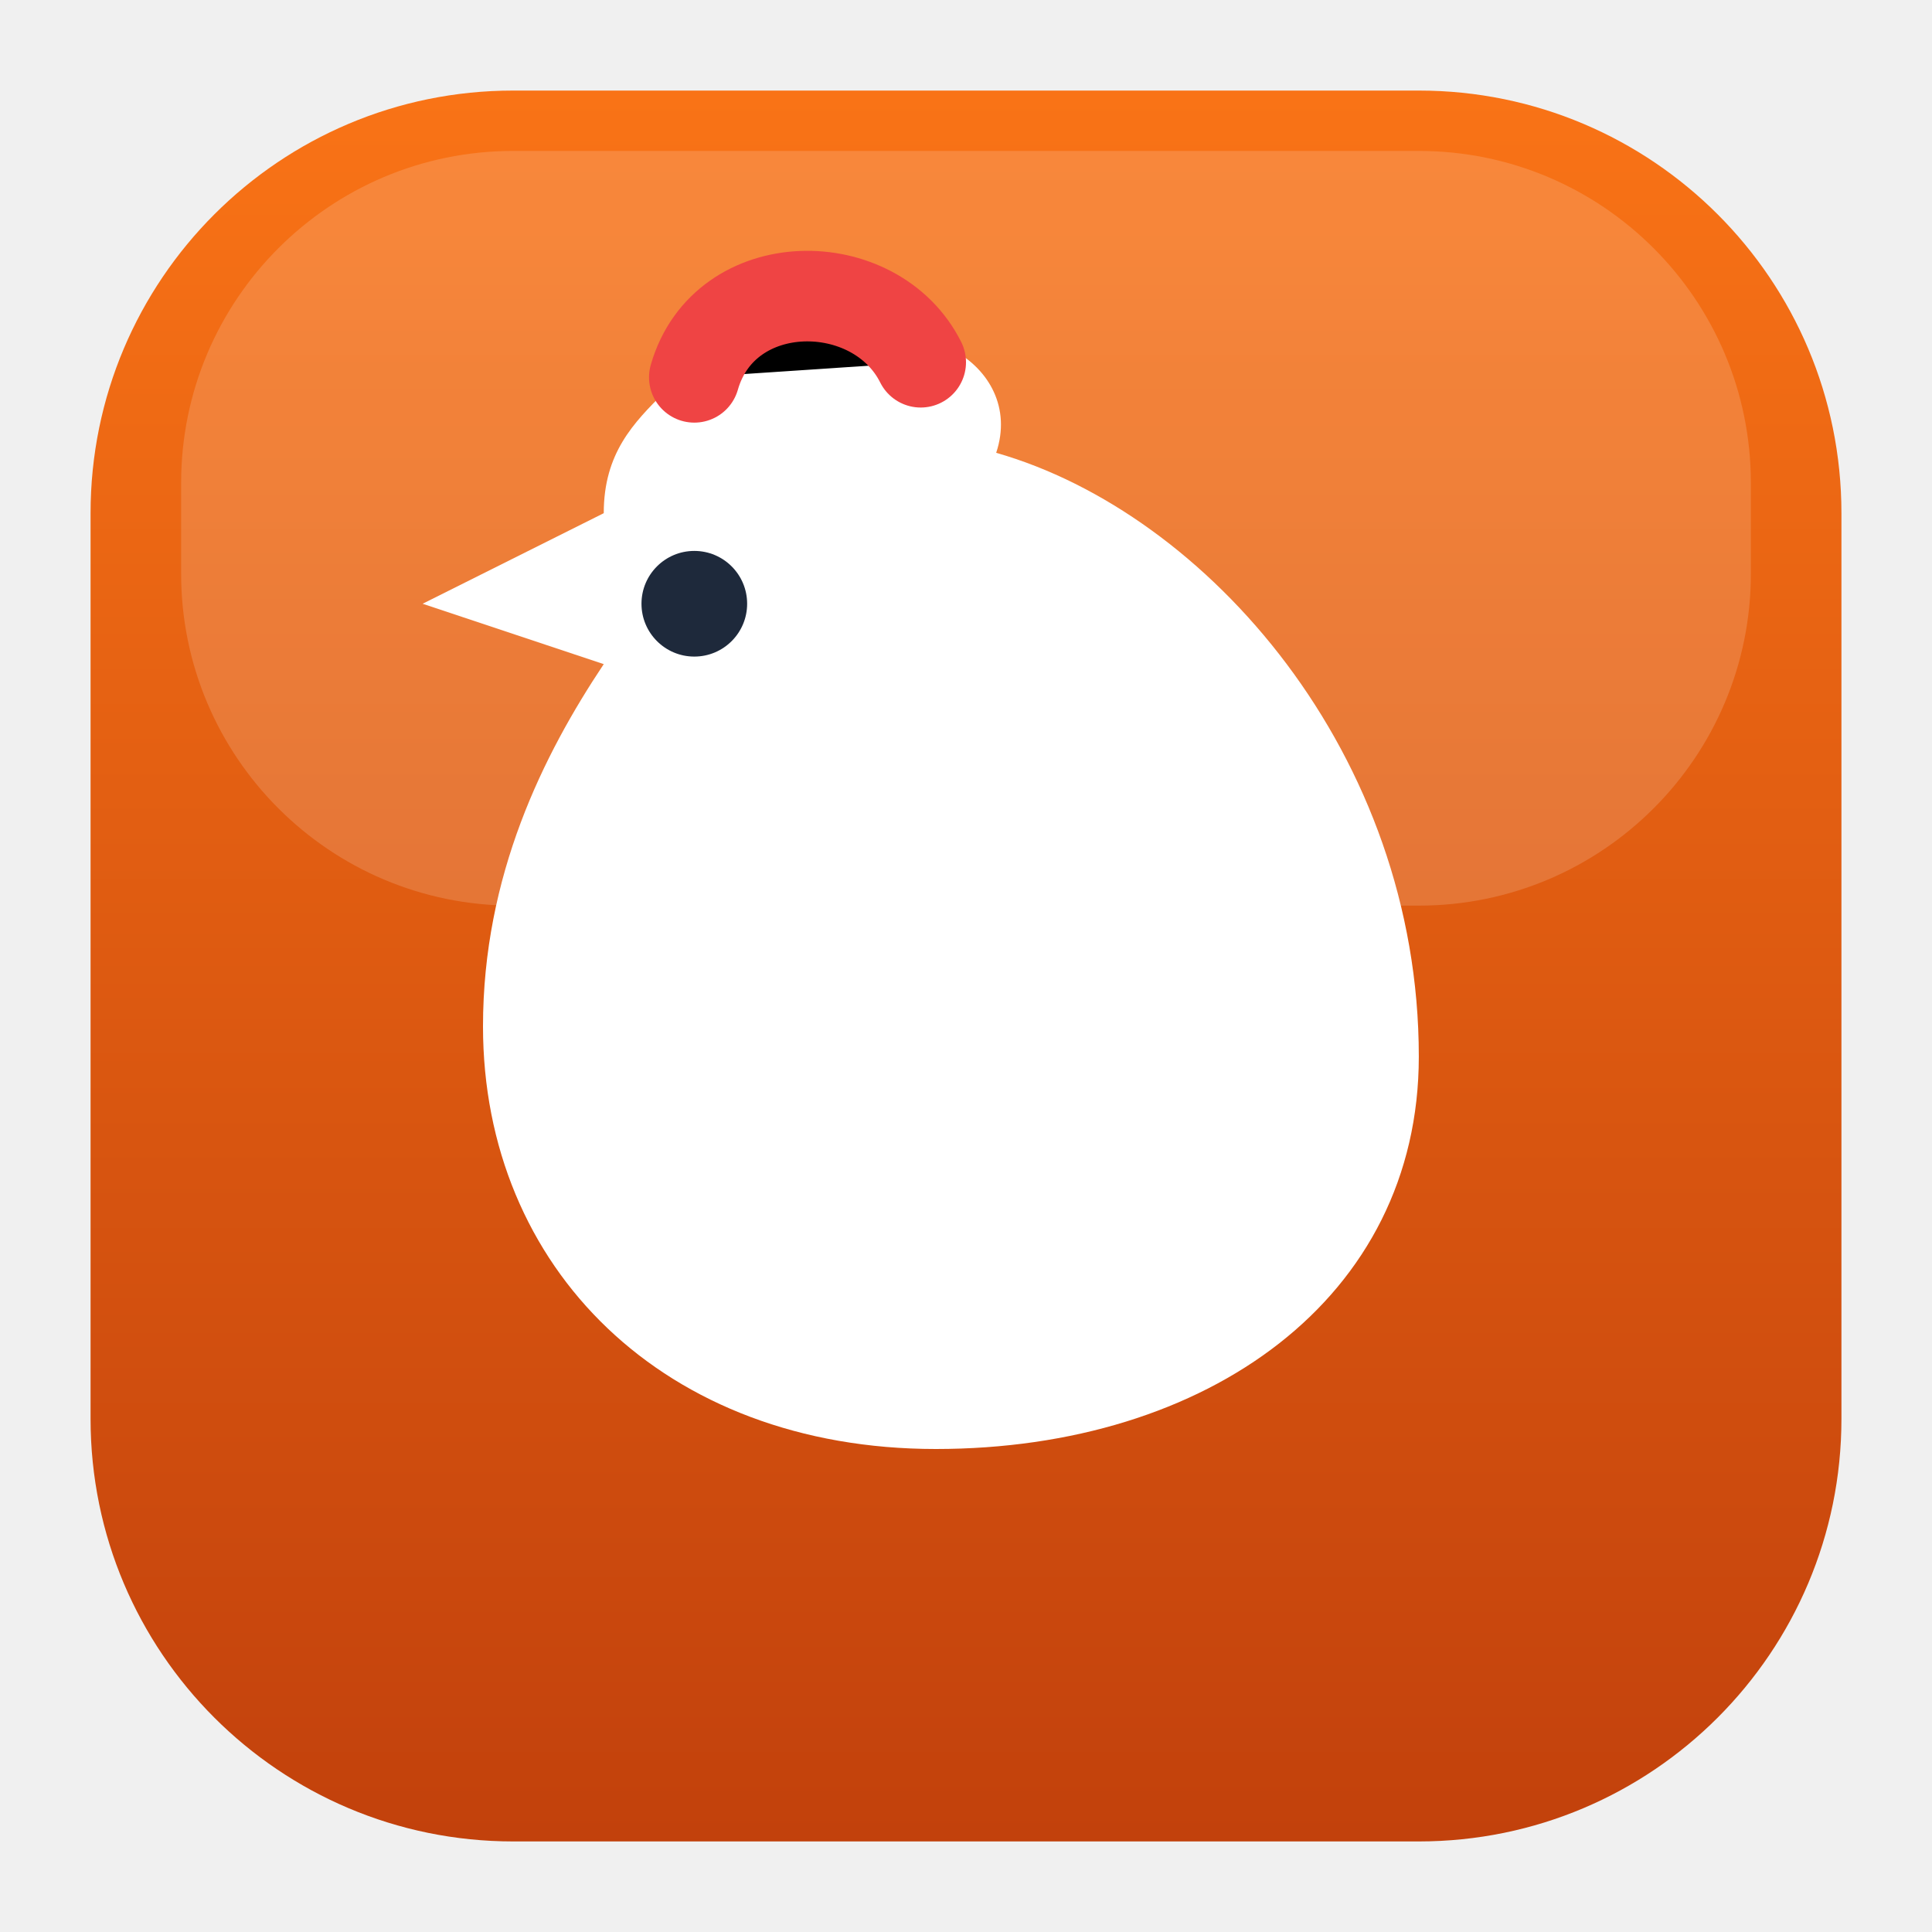
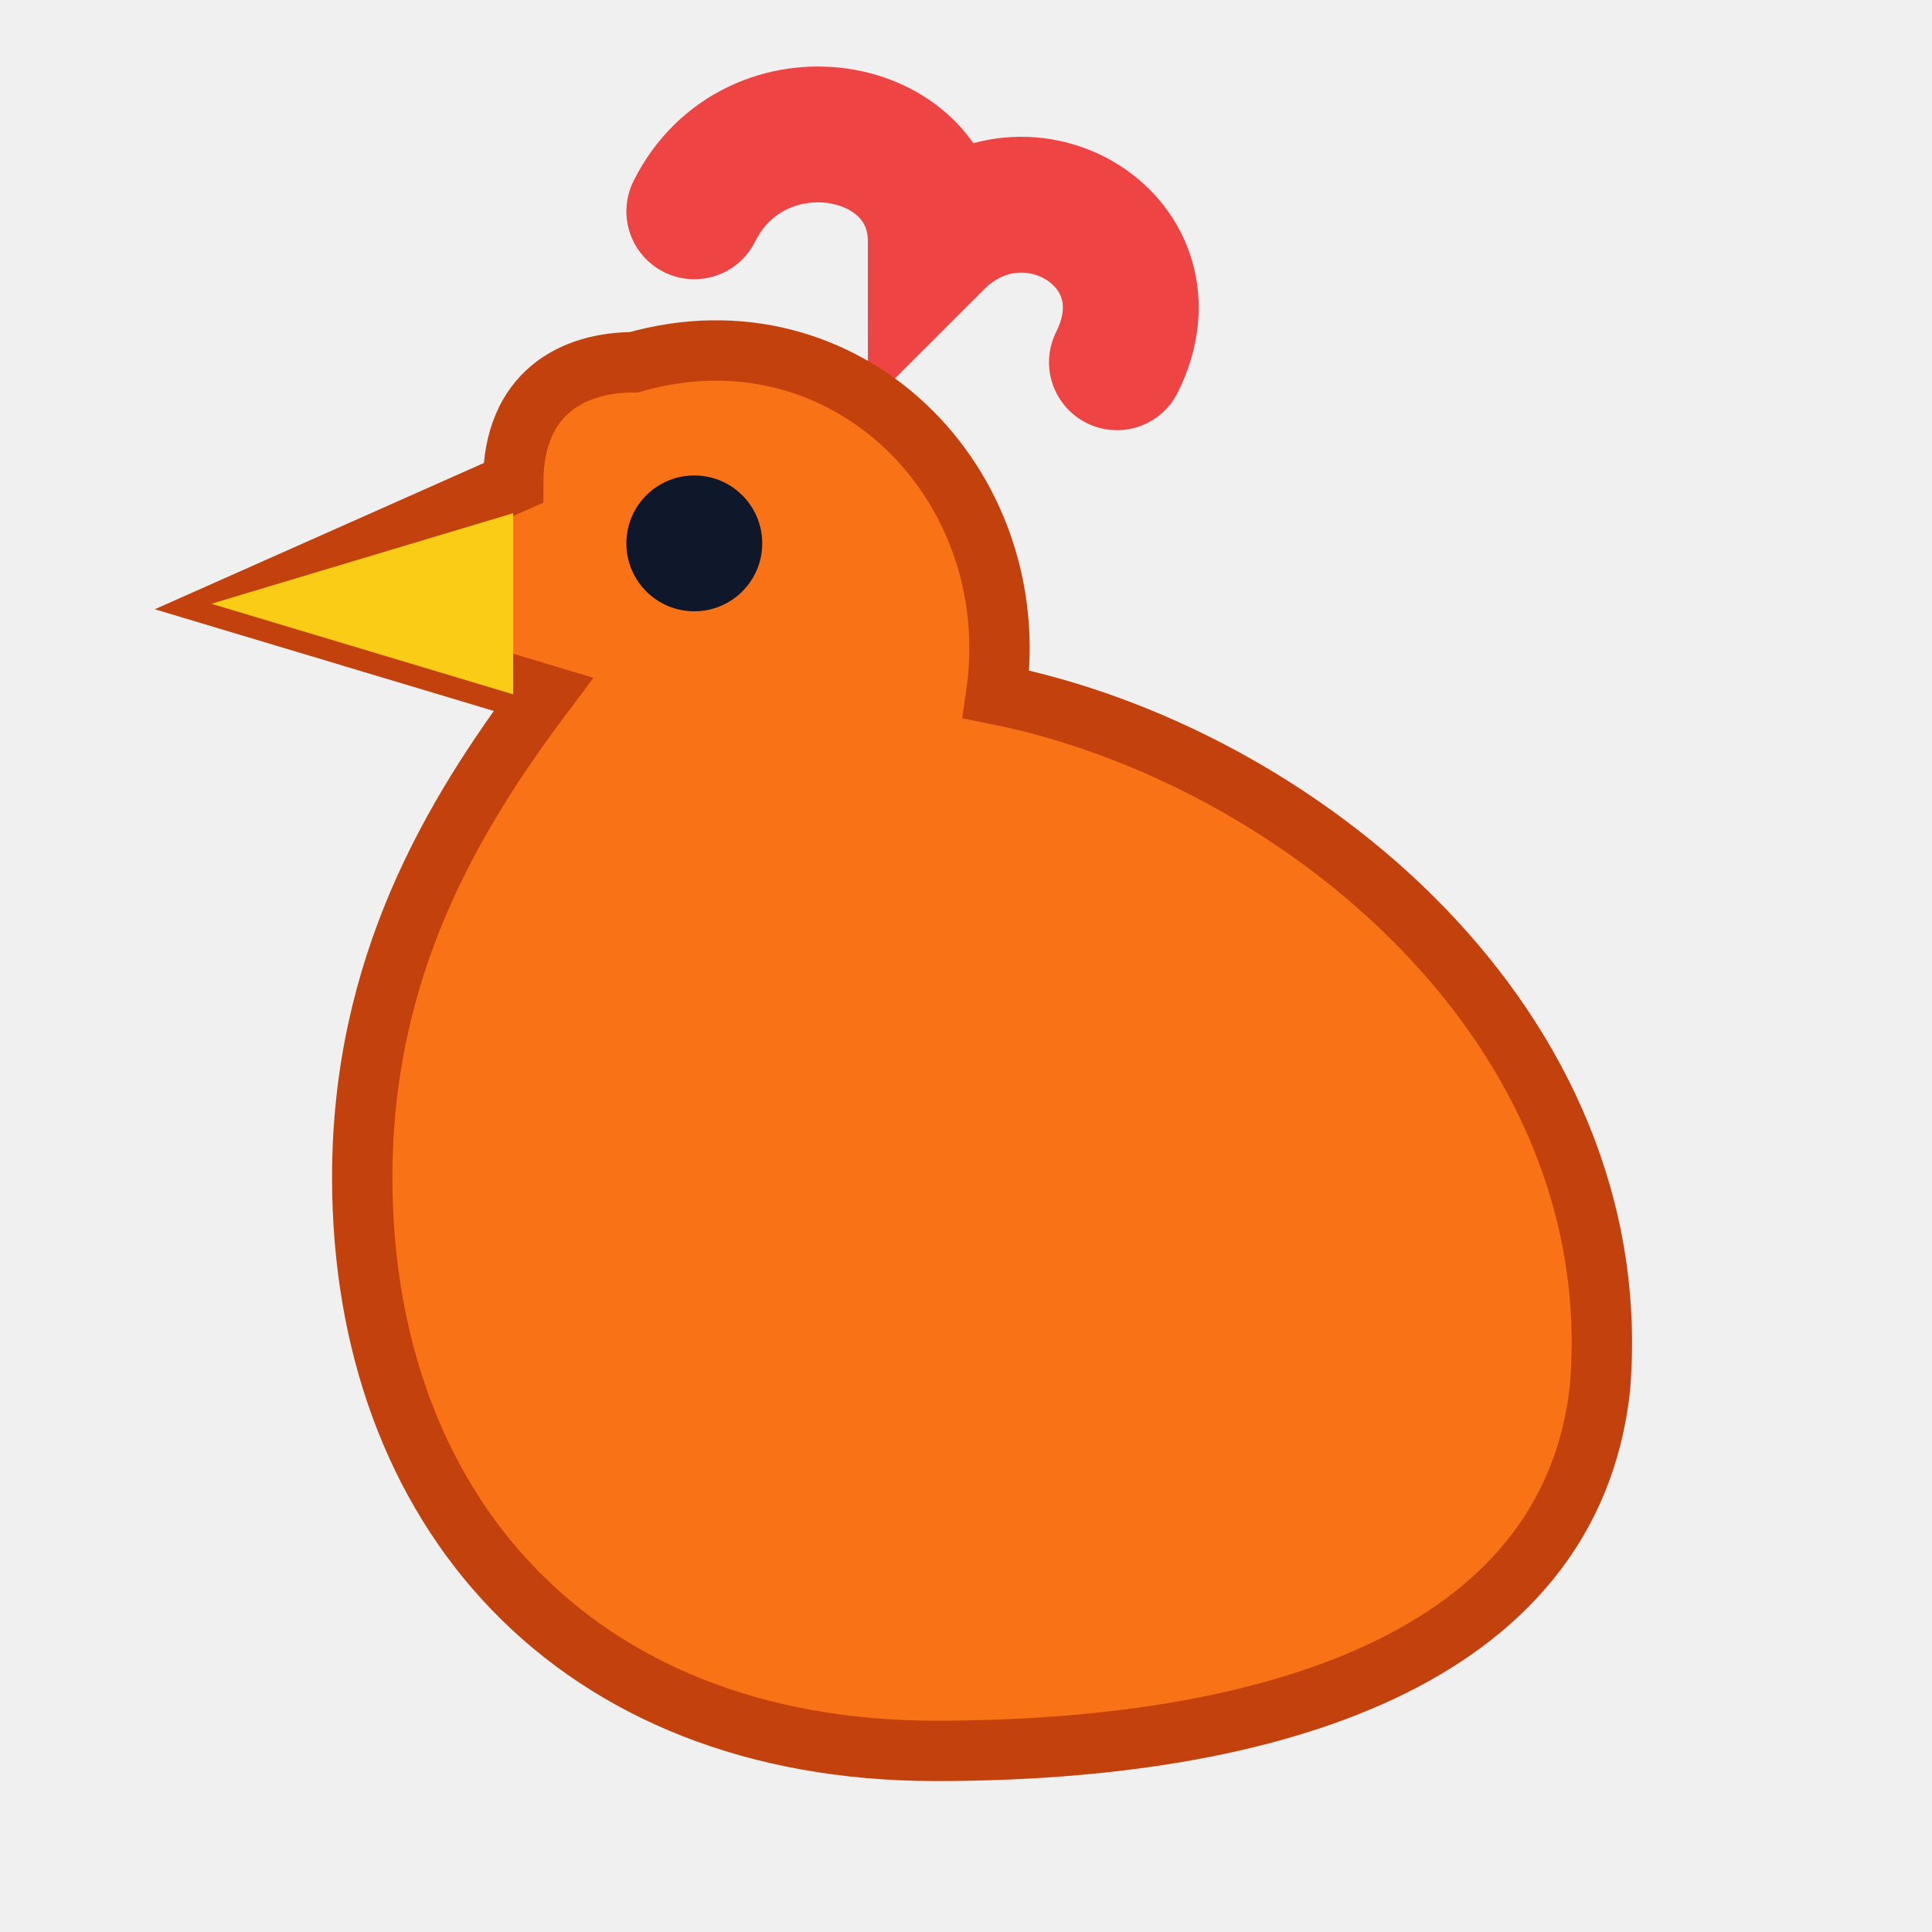
<svg xmlns="http://www.w3.org/2000/svg" viewBox="0 0 128 128" width="128" height="128">
-   <defs>
-     <linearGradient id="g_chicken" x1="0" y1="0" x2="0" y2="1">
-       <stop offset="0%" stop-color="#F97316" />
-       <stop offset="100%" stop-color="#C2410C" />
-     </linearGradient>
-   </defs>
-   <rect x="6" y="6" width="116" height="116" rx="28" fill="url(#g_chicken)" />
-   <rect x="12" y="10" width="104" height="50" rx="22" fill="#ffffff" fill-opacity="0.16" />
-   <path d="M44 26c0-6 10-8 12-2 4-4 12 0 10 6 14 4 28 20 28 40 0 16-14 26-32 26-18 0-30-12-30-28 0-10 4-18 8-24l-12-4 12-6c0-4 2-6 4-8z" fill="#fff" />
-   <circle cx="46" cy="40" r="3.5" fill="#1E293B" />
-   <path d="M46 25c2-7 12-7 15-1" stroke="#EF4444" stroke-width="6" stroke-linecap="round" />
+   <path d="M46 14 C50 6 62 8 62 16 C68 10 78 16 74 24" stroke="#EF4444" stroke-width="9" stroke-linecap="round" fill="none" />
+   <path d="M42 24 C56 20 68 32 66 46 C86 50 108 68 106 92 C104 110 84 116 62 116 C38 116 24 100 24 78 C24 64 30 54 36 46 L16 40 L34 32 C34 26 38 24 42 24 Z" fill="#F97316" stroke="#C2410C" stroke-width="4" />
+   <polygon points="14,40 34,34 34,46" fill="#FACC15" />
+   <circle cx="46" cy="36" r="4.5" fill="#0F172A" />
</svg>
